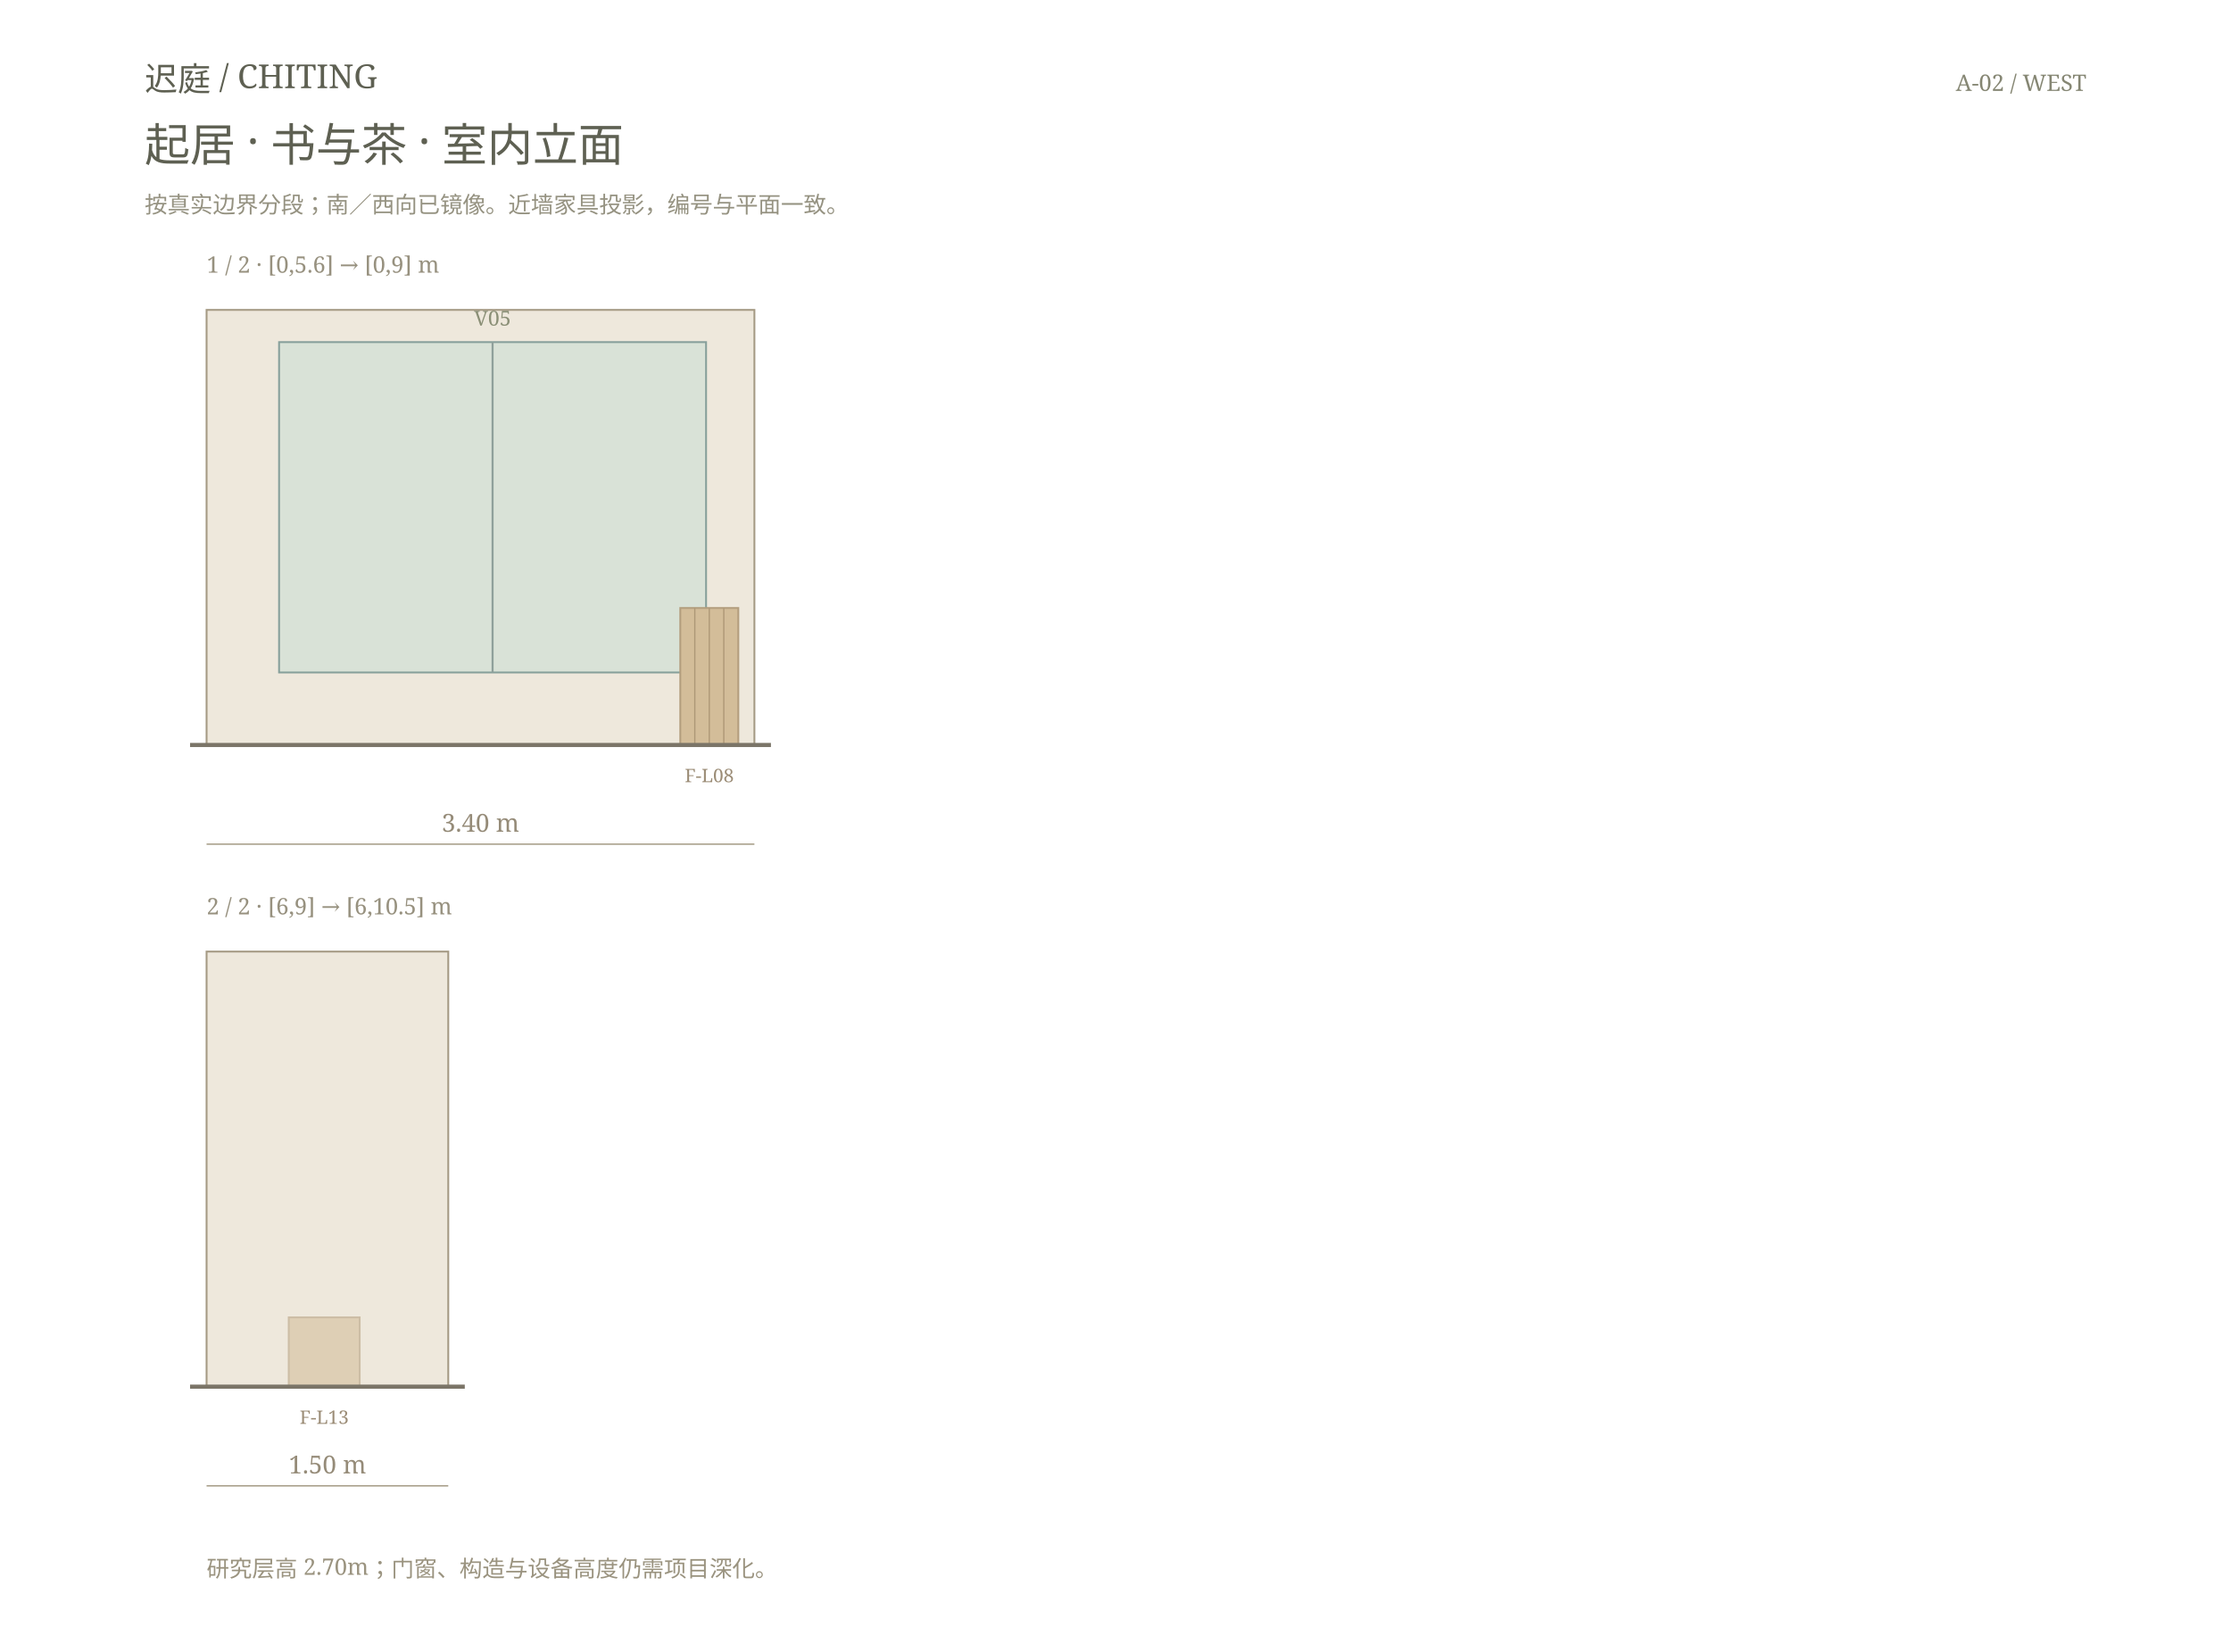
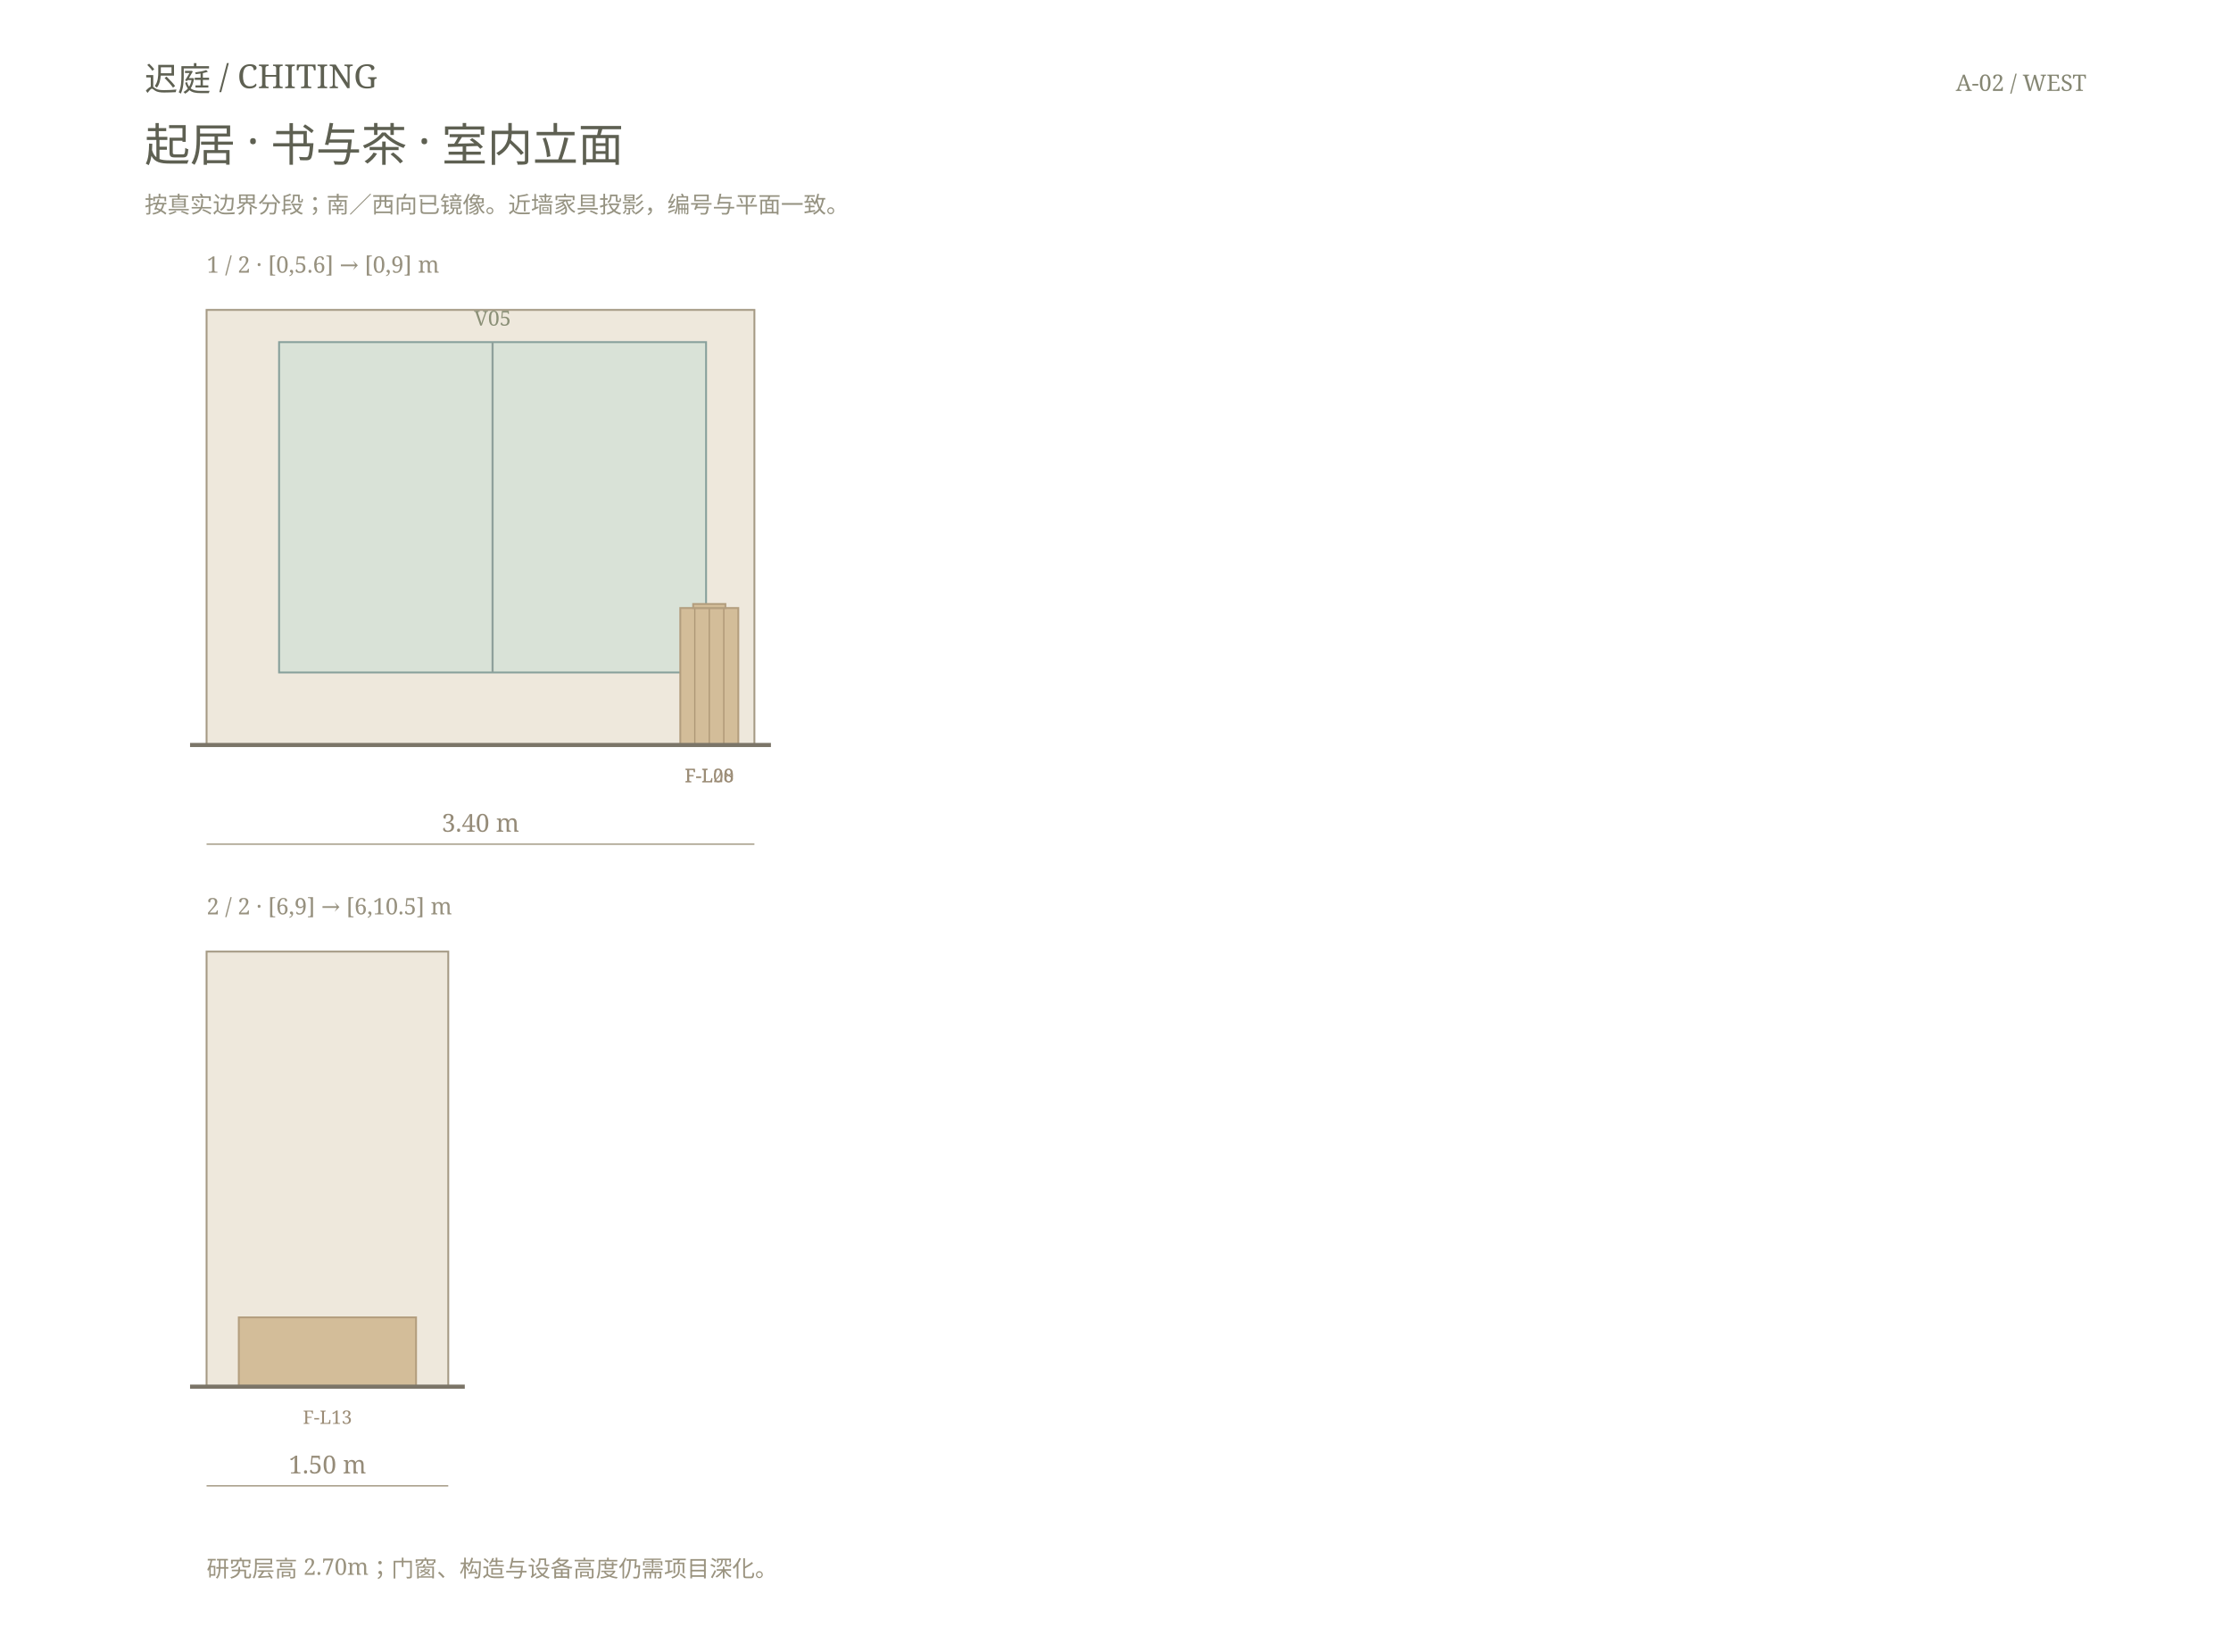
<svg xmlns="http://www.w3.org/2000/svg" viewBox="0 0 1080 799.2" role="img" aria-label="迟庭 · living west elevation" style="display:block;width:100%;height:auto;background:#f8f5ee;font-family:Georgia,'Songti SC','Noto Serif SC',serif">
  <defs>
    <marker id="route-arrow" viewBox="0 0 10 10" refX="8" refY="5" markerWidth="5" markerHeight="5" orient="auto-start-reverse">
      <path d="M0 1L9 5L0 9" fill="none" stroke="context-stroke" stroke-width="1.6" />
    </marker>
  </defs>
  <text x="70" y="44" font-size="16" fill="#5e6052">迟庭  /  CHITING</text>
  <text x="1010" y="44" font-size="11" fill="#858673" text-anchor="end">A-02 / WEST</text>
  <text x="70" y="78" font-size="22" fill="#5e6052">起居 · 书与茶 · 室内立面</text>
  <text x="70" y="103" font-size="11" fill="#959281">按真实边界分段；南／西向已镜像。近墙家具投影，编号与平面一致。</text>
  <text x="100" y="132" font-size="11" fill="#97917f">1 / 2  ·  [0,5.6] → [0,9] m</text>
  <rect x="100" y="150" width="265.2" height="210.6" fill="#eee8dc" stroke="#a59a84" stroke-width=".9" />
  <rect x="135.1" y="165.6" width="206.7" height="159.9" fill="#d9e2d7" stroke="#87a09b" stroke-width=".9" />
  <text x="238.45" y="157.6" font-size="10" fill="#8a8f76" text-anchor="middle">V05</text>
  <line x1="238.45" y1="165.6" x2="238.45" y2="325.5" stroke="#8fa09b" stroke-width="1" />
  <rect x="329.32" y="294.3" width="28.08" height="66.3" fill="#d3bd99" stroke="#b39e7e" stroke-width=".9" />
  <text x="343.36" y="378.6" font-size="9" fill="#9b8c76" text-anchor="middle">F-L08</text>
  <line x1="336.34" y1="294.3" x2="336.34" y2="360.6" stroke="#ad9776" stroke-width="0.6" />
  <line x1="343.36" y1="294.3" x2="343.36" y2="360.6" stroke="#ad9776" stroke-width="0.6" />
  <line x1="350.38" y1="294.3" x2="350.38" y2="360.6" stroke="#ad9776" stroke-width="0.6" />
+   <rect x="335.56" y="292.35" width="15.6" height="1.95" fill="#d3bd99" stroke="#b39e7e" stroke-width=".9" />
+   <text x="343.36" y="378.6" font-size="9" fill="#9b8c76" text-anchor="middle">F-L20</text>
  <line x1="92" y1="360.6" x2="373.2" y2="360.6" stroke="#7b7568" stroke-width="2" />
  <line x1="100" y1="408.6" x2="365.2" y2="408.6" stroke="#aaa18d" stroke-width="0.7" />
  <text x="232.6" y="402.6" font-size="12" fill="#958b78" text-anchor="middle">3.40 m</text>
  <text x="100" y="442.6" font-size="11" fill="#97917f">2 / 2  ·  [6,9] → [6,10.5] m</text>
  <rect x="100" y="460.6" width="117" height="210.6" fill="#eee8dc" stroke="#a59a84" stroke-width=".9" />
-   <rect x="139.78" y="637.66" width="34.32" height="33.54" fill="#d3bd99" stroke="#b39e7e" stroke-width=".9" opacity=".58" />
-   <text x="156.94" y="689.2" font-size="9" fill="#9b8c76" text-anchor="middle">F-L13</text>
+   <rect x="115.6" y="637.66" width="85.8" height="33.54" fill="#d3bd99" stroke="#b39e7e" stroke-width=".9" />
+   <text x="158.5" y="689.2" font-size="9" fill="#9b8c76" text-anchor="middle">F-L13</text>
  <line x1="92" y1="671.2" x2="225" y2="671.2" stroke="#7b7568" stroke-width="2" />
  <line x1="100" y1="719.2" x2="217" y2="719.2" stroke="#aaa18d" stroke-width="0.7" />
  <text x="158.5" y="713.2" font-size="12" fill="#958b78" text-anchor="middle">1.50 m</text>
  <text x="100" y="763.2" font-size="11" fill="#9a937f">研究层高 2.70m；门窗、构造与设备高度仍需项目深化。</text>
</svg>
